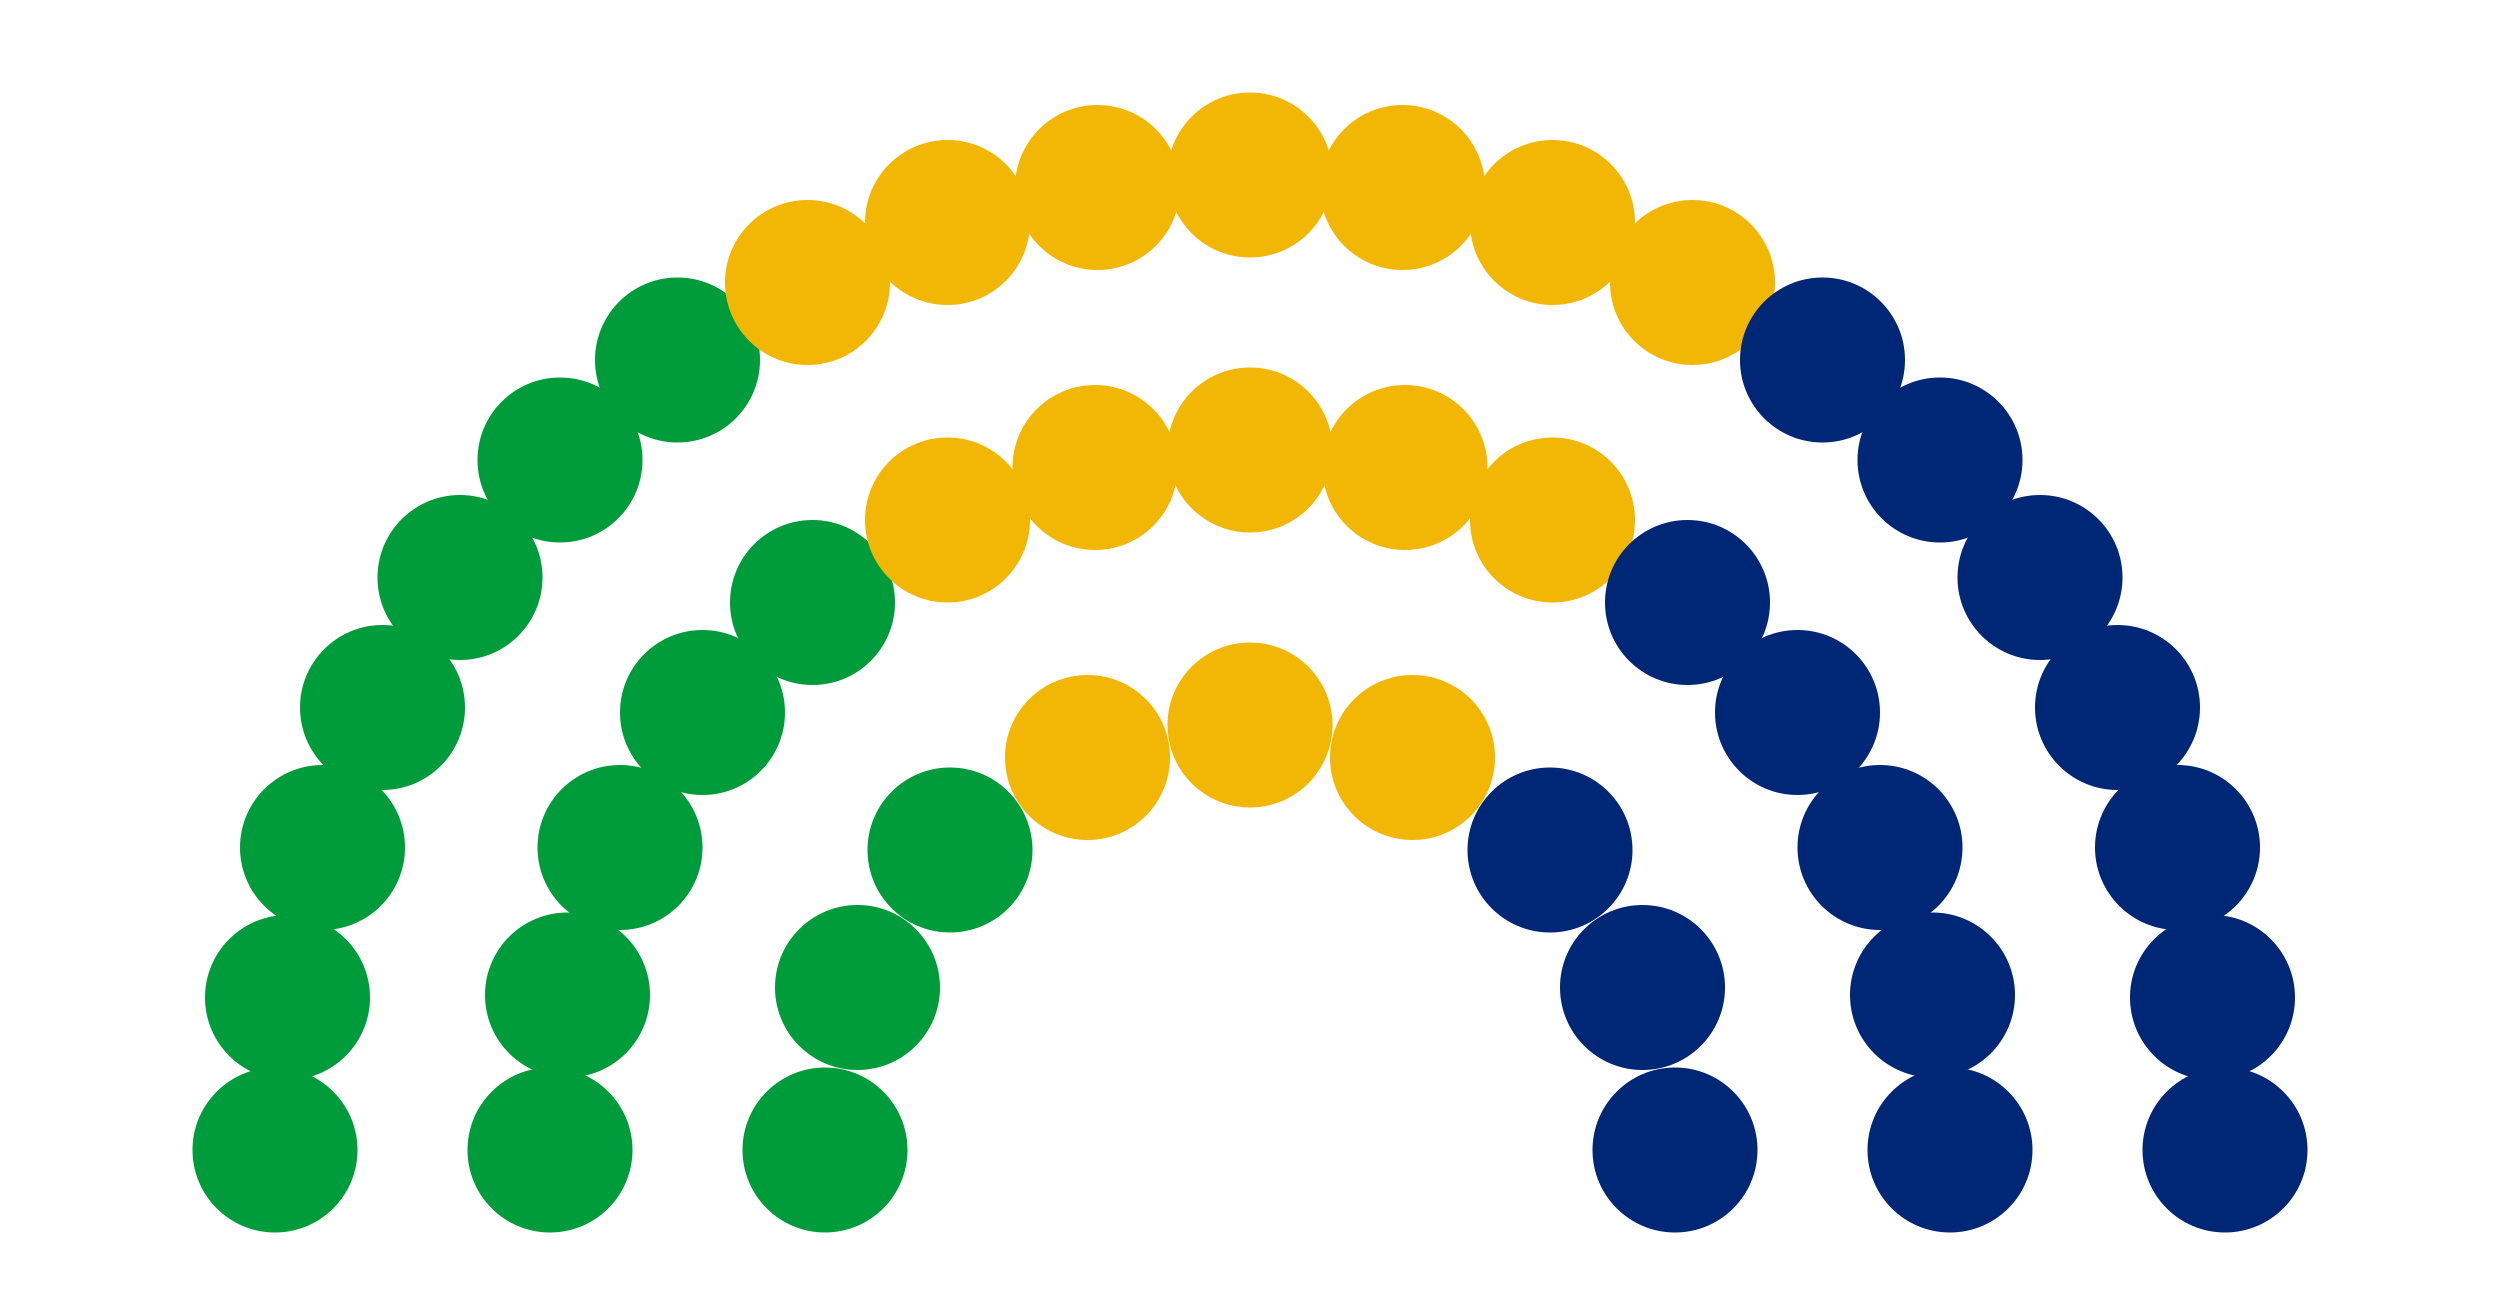
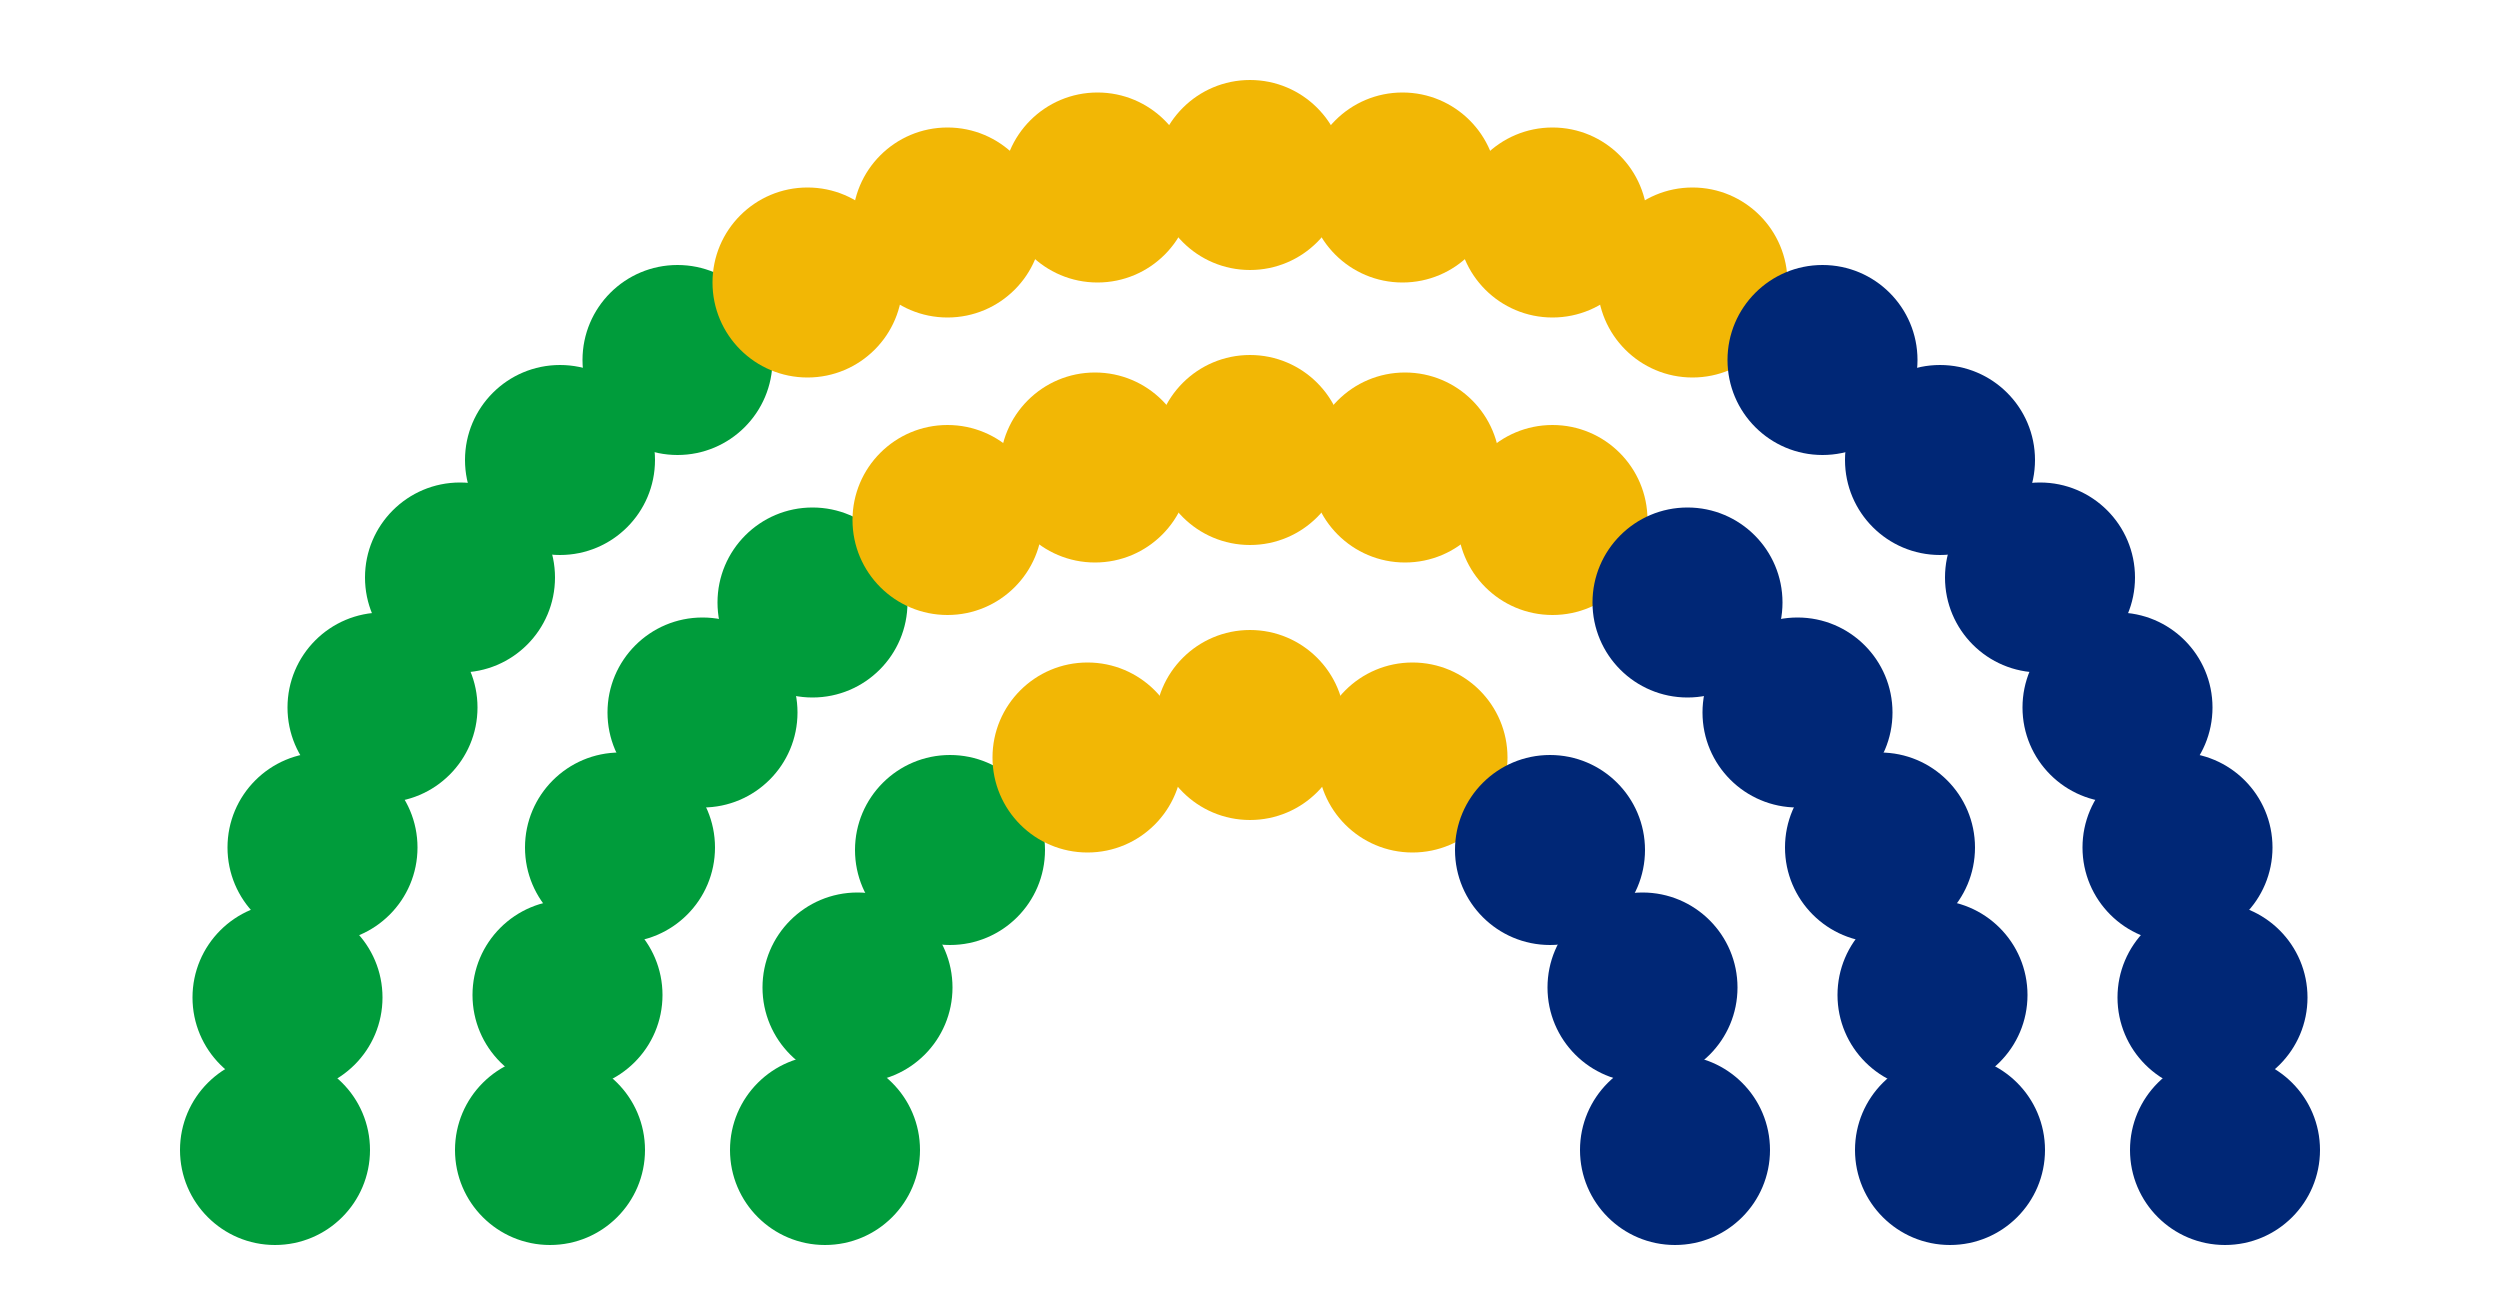
<svg xmlns="http://www.w3.org/2000/svg" viewBox="0 0 100 52">
-   <circle cx="33.0" cy="46.0" r="3.3" fill="#009C3B" />
-   <circle cx="34.3" cy="39.5" r="3.3" fill="#009C3B" />
-   <circle cx="38.0" cy="34.0" r="3.3" fill="#009C3B" />
-   <circle cx="43.5" cy="30.3" r="3.3" fill="#F2B705" />
-   <circle cx="50.0" cy="29.0" r="3.3" fill="#F2B705" />
-   <circle cx="56.5" cy="30.3" r="3.3" fill="#F2B705" />
-   <circle cx="62.0" cy="34.0" r="3.3" fill="#002776" />
-   <circle cx="65.7" cy="39.5" r="3.3" fill="#002776" />
-   <circle cx="67.0" cy="46.0" r="3.3" fill="#002776" />
-   <circle cx="22.0" cy="46.0" r="3.3" fill="#009C3B" />
-   <circle cx="22.7" cy="39.8" r="3.3" fill="#009C3B" />
-   <circle cx="24.8" cy="33.9" r="3.3" fill="#009C3B" />
-   <circle cx="28.1" cy="28.5" r="3.3" fill="#009C3B" />
-   <circle cx="32.5" cy="24.1" r="3.3" fill="#009C3B" />
-   <circle cx="37.9" cy="20.8" r="3.3" fill="#F2B705" />
-   <circle cx="43.8" cy="18.7" r="3.3" fill="#F2B705" />
-   <circle cx="50.0" cy="18.0" r="3.3" fill="#F2B705" />
-   <circle cx="56.2" cy="18.7" r="3.3" fill="#F2B705" />
-   <circle cx="62.1" cy="20.8" r="3.3" fill="#F2B705" />
-   <circle cx="67.5" cy="24.1" r="3.3" fill="#002776" />
-   <circle cx="71.9" cy="28.5" r="3.3" fill="#002776" />
-   <circle cx="75.2" cy="33.9" r="3.3" fill="#002776" />
-   <circle cx="77.3" cy="39.8" r="3.3" fill="#002776" />
-   <circle cx="78.0" cy="46.0" r="3.3" fill="#002776" />
-   <circle cx="11.0" cy="46.0" r="3.3" fill="#009C3B" />
-   <circle cx="11.5" cy="39.9" r="3.3" fill="#009C3B" />
-   <circle cx="12.9" cy="33.9" r="3.3" fill="#009C3B" />
-   <circle cx="15.3" cy="28.3" r="3.3" fill="#009C3B" />
-   <circle cx="18.4" cy="23.1" r="3.3" fill="#009C3B" />
-   <circle cx="22.4" cy="18.4" r="3.3" fill="#009C3B" />
-   <circle cx="27.1" cy="14.4" r="3.3" fill="#009C3B" />
-   <circle cx="32.3" cy="11.3" r="3.3" fill="#F2B705" />
-   <circle cx="37.9" cy="8.9" r="3.3" fill="#F2B705" />
-   <circle cx="43.9" cy="7.5" r="3.3" fill="#F2B705" />
-   <circle cx="50.0" cy="7.0" r="3.3" fill="#F2B705" />
-   <circle cx="56.1" cy="7.5" r="3.3" fill="#F2B705" />
-   <circle cx="62.1" cy="8.9" r="3.3" fill="#F2B705" />
-   <circle cx="67.7" cy="11.3" r="3.3" fill="#F2B705" />
-   <circle cx="72.9" cy="14.4" r="3.3" fill="#002776" />
-   <circle cx="77.6" cy="18.4" r="3.3" fill="#002776" />
-   <circle cx="81.6" cy="23.1" r="3.3" fill="#002776" />
-   <circle cx="84.7" cy="28.3" r="3.3" fill="#002776" />
-   <circle cx="87.1" cy="33.9" r="3.3" fill="#002776" />
-   <circle cx="88.5" cy="39.9" r="3.3" fill="#002776" />
-   <circle cx="89.0" cy="46.0" r="3.3" fill="#002776" />
+   <circle cx="33.0" cy="46.0" r="3.8" fill="#009C3B" />
+   <circle cx="34.3" cy="39.5" r="3.8" fill="#009C3B" />
+   <circle cx="38.0" cy="34.0" r="3.8" fill="#009C3B" />
+   <circle cx="43.5" cy="30.3" r="3.8" fill="#F2B705" />
+   <circle cx="50.0" cy="29.0" r="3.8" fill="#F2B705" />
+   <circle cx="56.5" cy="30.3" r="3.8" fill="#F2B705" />
+   <circle cx="62.0" cy="34.0" r="3.8" fill="#002776" />
+   <circle cx="65.7" cy="39.5" r="3.8" fill="#002776" />
+   <circle cx="67.0" cy="46.0" r="3.8" fill="#002776" />
+   <circle cx="22.0" cy="46.0" r="3.8" fill="#009C3B" />
+   <circle cx="22.7" cy="39.8" r="3.8" fill="#009C3B" />
+   <circle cx="24.8" cy="33.9" r="3.8" fill="#009C3B" />
+   <circle cx="28.1" cy="28.5" r="3.8" fill="#009C3B" />
+   <circle cx="32.5" cy="24.1" r="3.8" fill="#009C3B" />
+   <circle cx="37.9" cy="20.8" r="3.8" fill="#F2B705" />
+   <circle cx="43.8" cy="18.7" r="3.8" fill="#F2B705" />
+   <circle cx="50.0" cy="18.0" r="3.8" fill="#F2B705" />
+   <circle cx="56.2" cy="18.7" r="3.8" fill="#F2B705" />
+   <circle cx="62.1" cy="20.8" r="3.8" fill="#F2B705" />
+   <circle cx="67.5" cy="24.1" r="3.8" fill="#002776" />
+   <circle cx="71.9" cy="28.5" r="3.8" fill="#002776" />
+   <circle cx="75.2" cy="33.9" r="3.8" fill="#002776" />
+   <circle cx="77.3" cy="39.8" r="3.8" fill="#002776" />
+   <circle cx="78.0" cy="46.0" r="3.8" fill="#002776" />
+   <circle cx="11.0" cy="46.0" r="3.8" fill="#009C3B" />
+   <circle cx="11.5" cy="39.9" r="3.8" fill="#009C3B" />
+   <circle cx="12.9" cy="33.9" r="3.8" fill="#009C3B" />
+   <circle cx="15.3" cy="28.3" r="3.8" fill="#009C3B" />
+   <circle cx="18.4" cy="23.1" r="3.8" fill="#009C3B" />
+   <circle cx="22.4" cy="18.4" r="3.8" fill="#009C3B" />
+   <circle cx="27.1" cy="14.4" r="3.8" fill="#009C3B" />
+   <circle cx="32.3" cy="11.3" r="3.8" fill="#F2B705" />
+   <circle cx="37.9" cy="8.9" r="3.8" fill="#F2B705" />
+   <circle cx="43.9" cy="7.5" r="3.8" fill="#F2B705" />
+   <circle cx="50.0" cy="7.0" r="3.8" fill="#F2B705" />
+   <circle cx="56.1" cy="7.5" r="3.8" fill="#F2B705" />
+   <circle cx="62.1" cy="8.9" r="3.8" fill="#F2B705" />
+   <circle cx="67.7" cy="11.3" r="3.8" fill="#F2B705" />
+   <circle cx="72.9" cy="14.4" r="3.8" fill="#002776" />
+   <circle cx="77.6" cy="18.4" r="3.8" fill="#002776" />
+   <circle cx="81.6" cy="23.1" r="3.8" fill="#002776" />
+   <circle cx="84.7" cy="28.3" r="3.8" fill="#002776" />
+   <circle cx="87.1" cy="33.9" r="3.8" fill="#002776" />
+   <circle cx="88.5" cy="39.9" r="3.8" fill="#002776" />
+   <circle cx="89.0" cy="46.0" r="3.8" fill="#002776" />
</svg>
